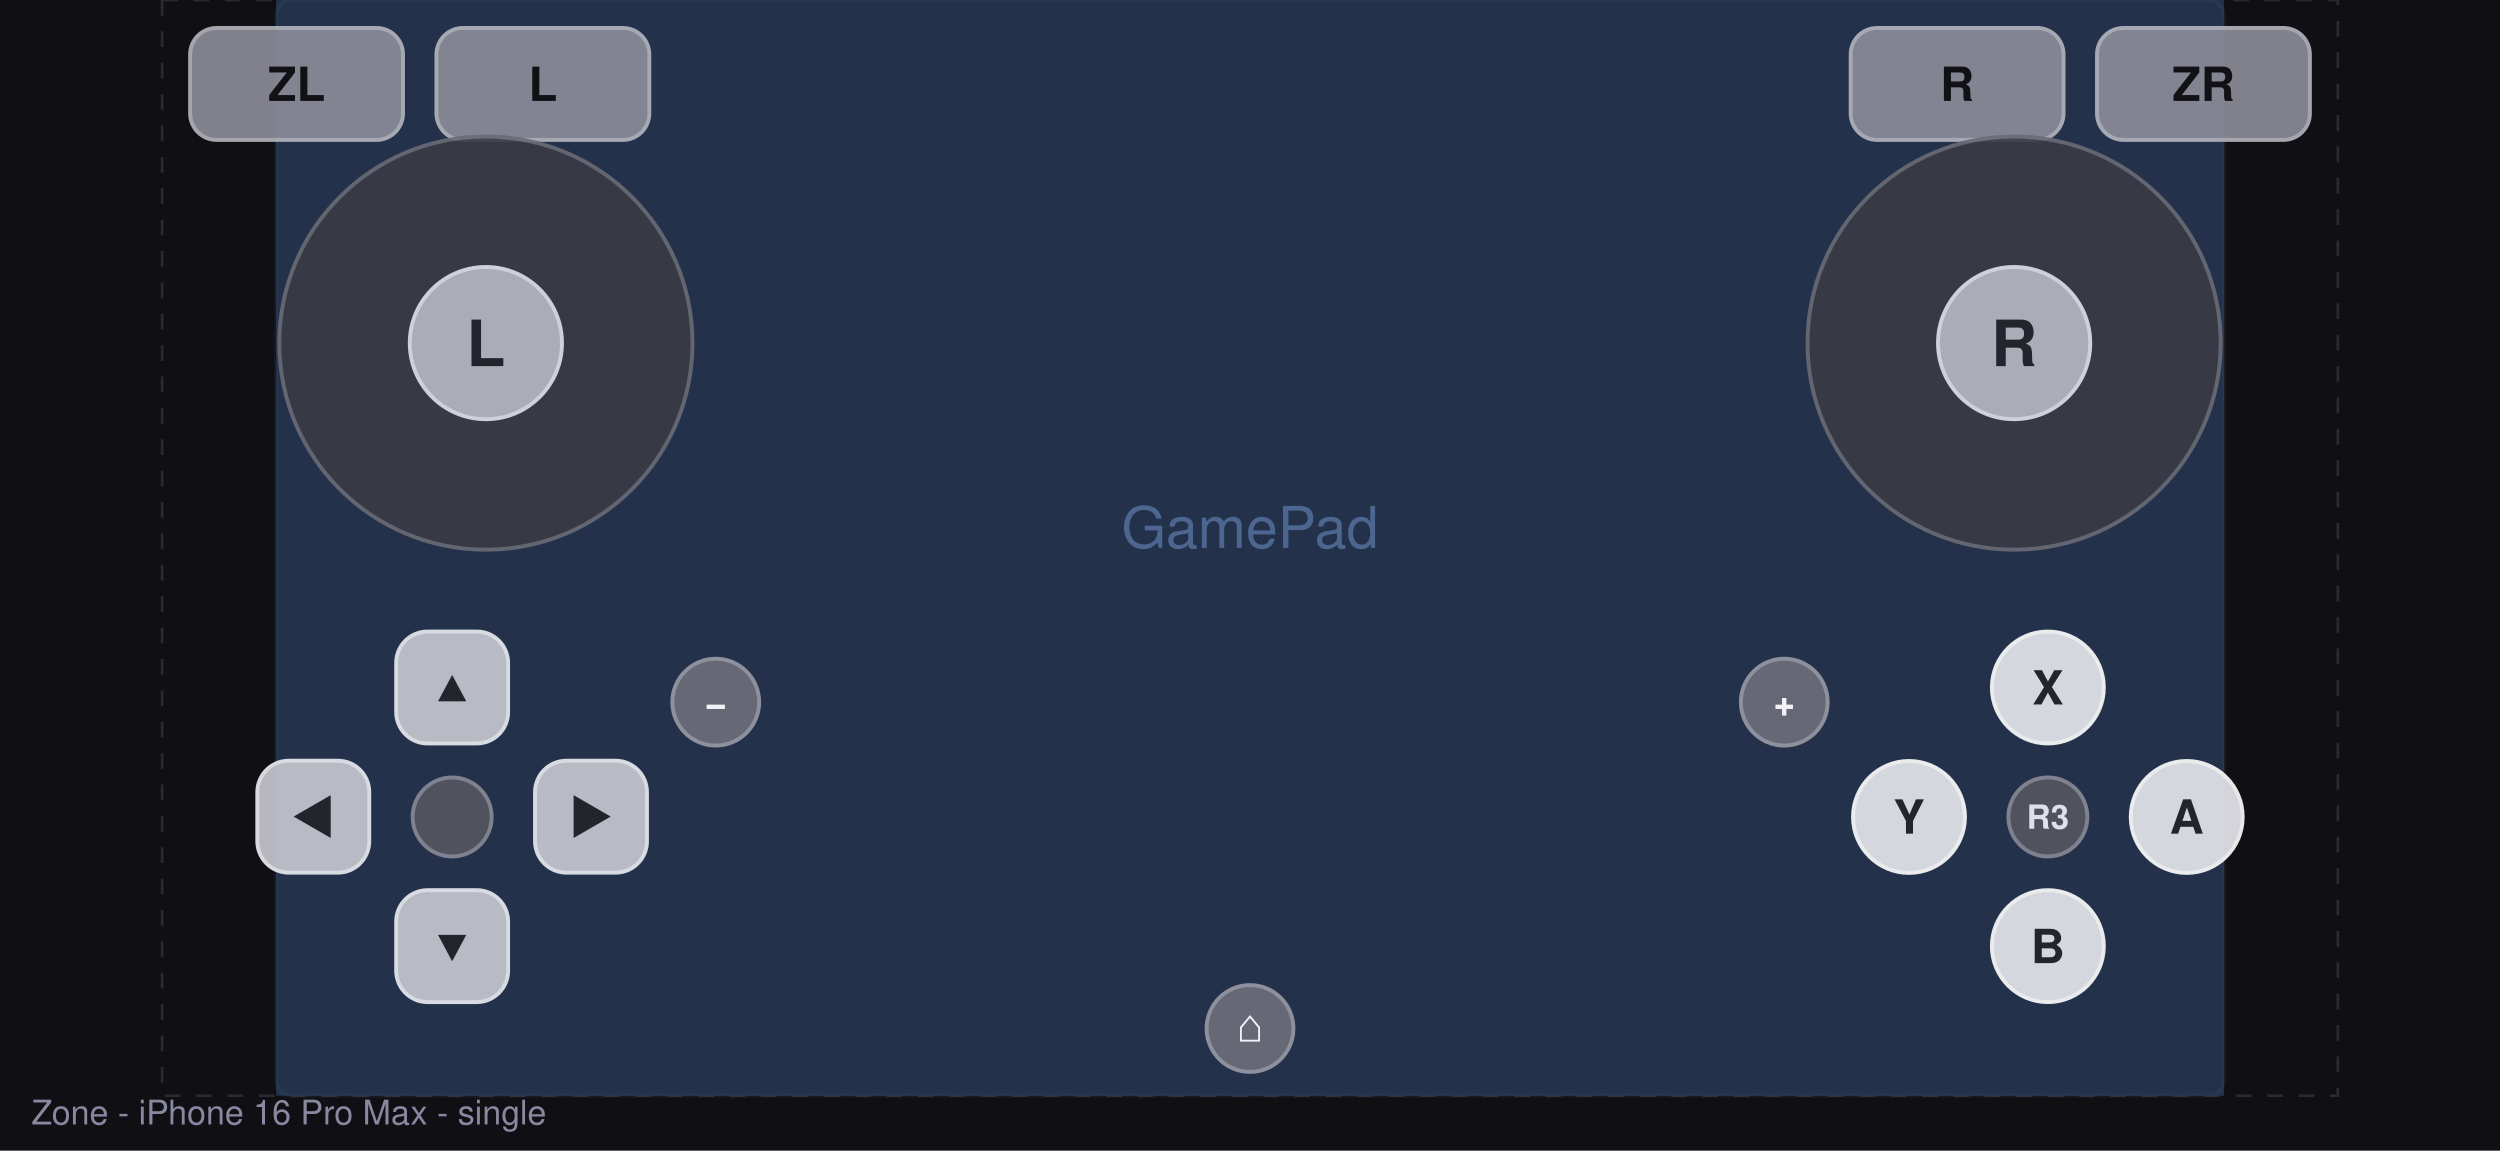
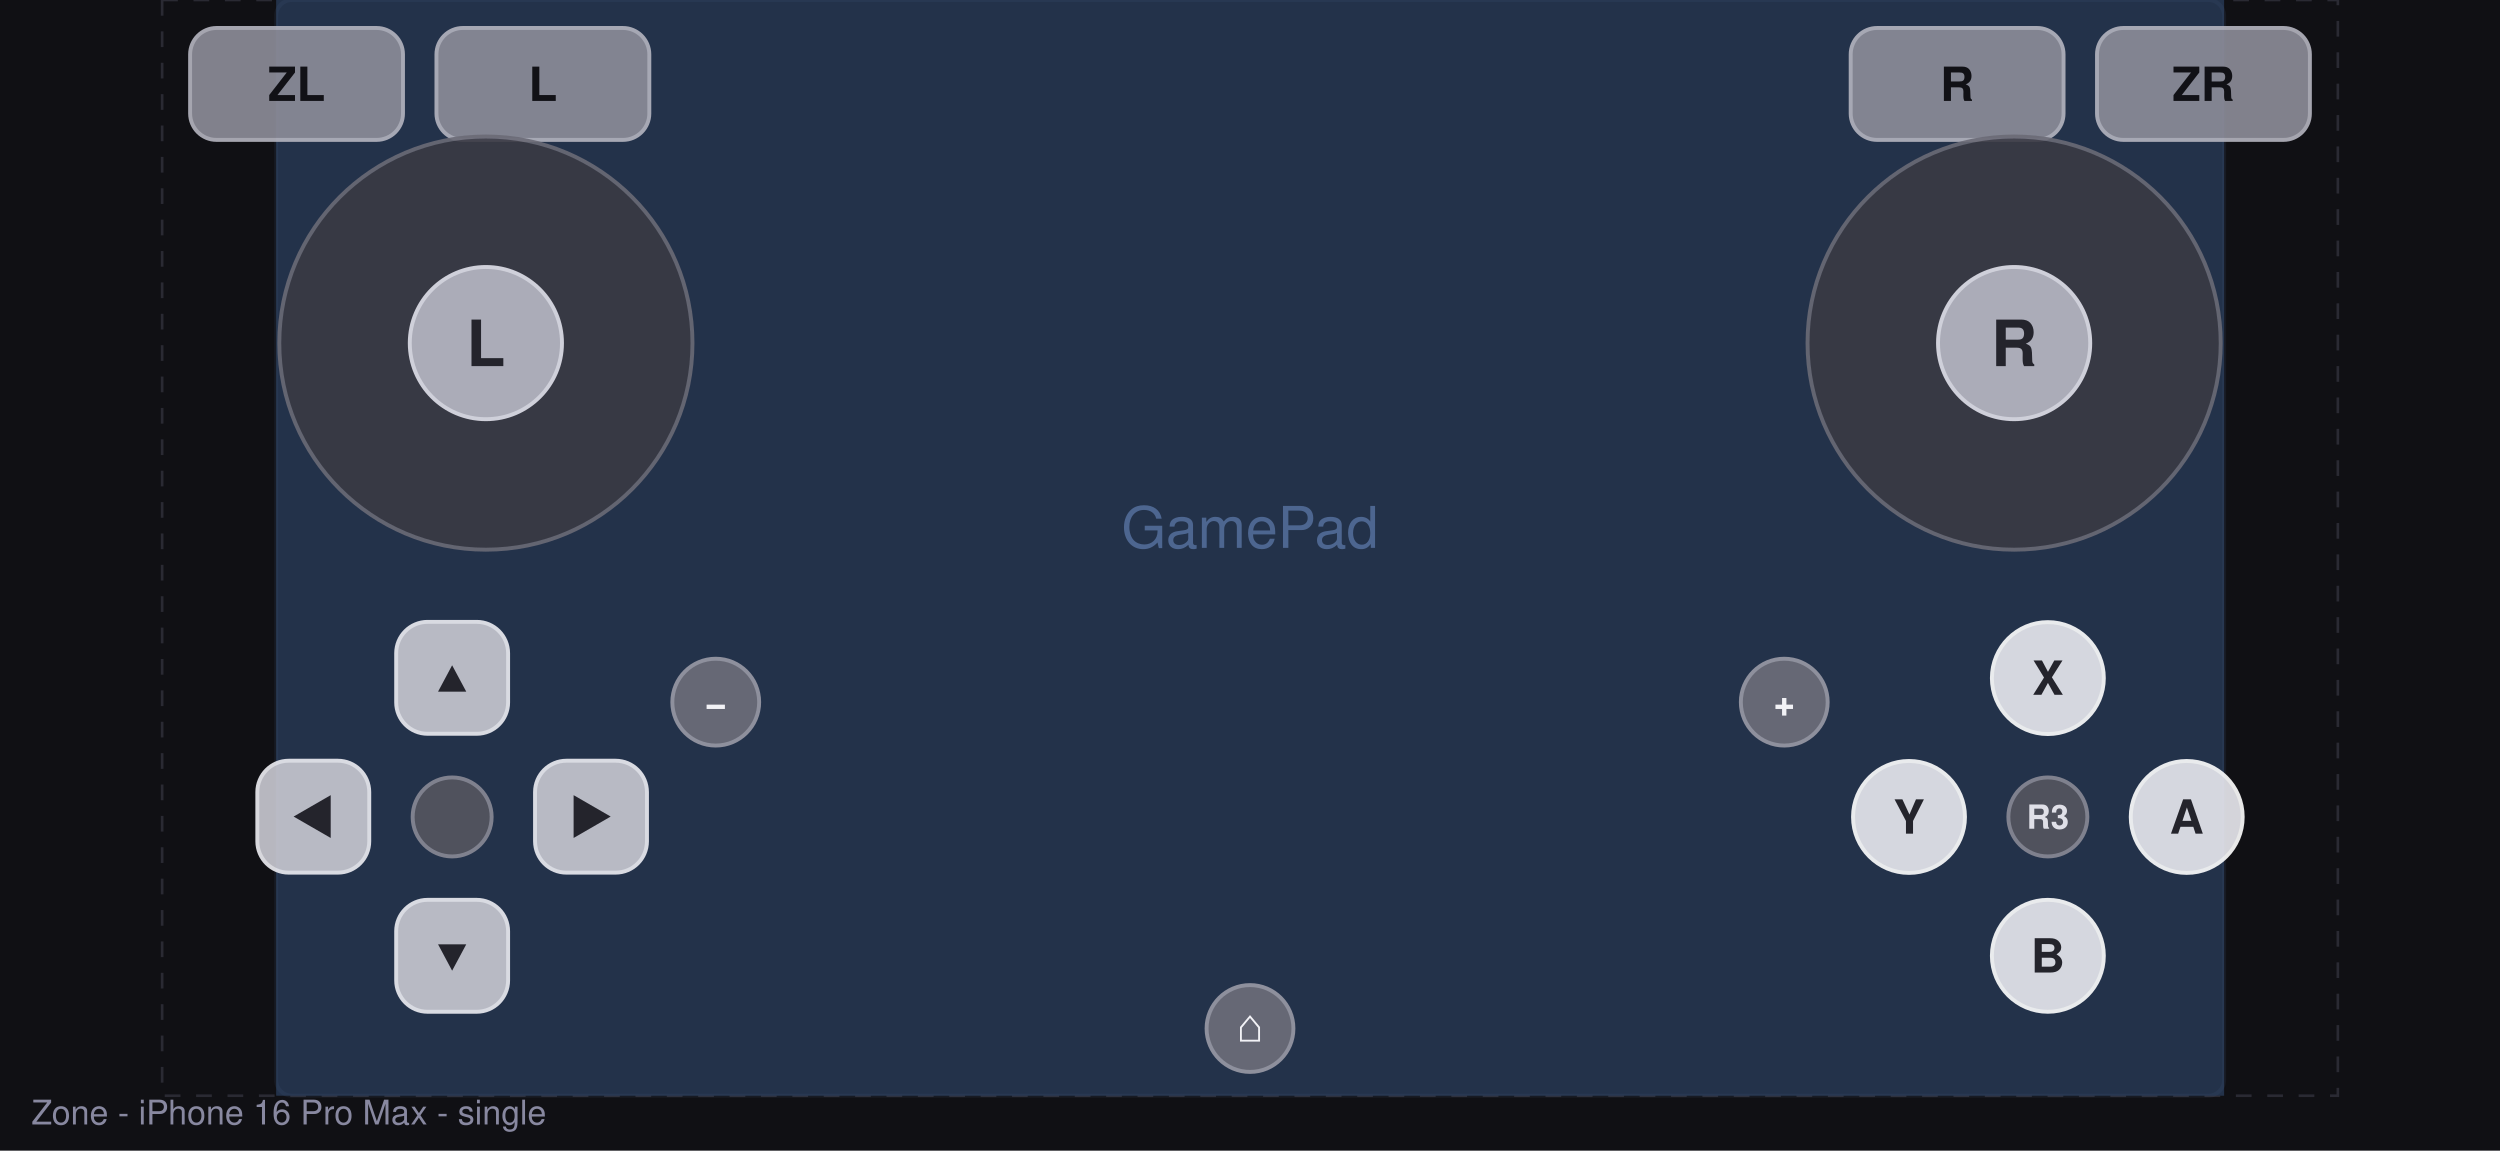
<svg xmlns="http://www.w3.org/2000/svg" width="956" height="440" viewBox="0 0 956.0 440.0" font-family="-apple-system, Helvetica, sans-serif">
  <rect width="100%" height="100%" fill="#101014" />
  <rect x="62.0" y="0.0" width="832.0" height="419.0" fill="none" stroke="#2a2a33" stroke-dasharray="6 6" />
  <rect x="105.6" y="0.0" width="744.9" height="419.0" fill="#23324a" />
  <text x="478.0" y="209.5" fill="#4d6690" font-size="22" text-anchor="middle">GamePad</text>
  <rect x="105.6" y="0.0" width="744.9" height="419.0" rx="6.0" fill="none" stroke="#4d6690" stroke-width="1.5" opacity="0.12" />
  <rect x="72.7" y="10.7" width="81.4" height="42.8" rx="10.1" fill="#8d8d99" stroke="#b5b5c0" stroke-width="1.5" opacity="0.9" />
  <text x="113.4" y="38.6" fill="#111116" font-size="18.0" font-weight="600" text-anchor="middle" opacity="1.0">ZL</text>
  <rect x="166.9" y="10.7" width="81.4" height="42.8" rx="10.1" fill="#8d8d99" stroke="#b5b5c0" stroke-width="1.5" opacity="0.9" />
  <text x="207.6" y="38.6" fill="#111116" font-size="18.0" font-weight="600" text-anchor="middle" opacity="1.0">L</text>
  <rect x="801.9" y="10.7" width="81.4" height="42.8" rx="10.1" fill="#8d8d99" stroke="#b5b5c0" stroke-width="1.5" opacity="0.9" />
  <text x="842.6" y="38.6" fill="#111116" font-size="18.0" font-weight="600" text-anchor="middle" opacity="1.0">ZR</text>
  <rect x="707.7" y="10.7" width="81.4" height="42.8" rx="10.1" fill="#8d8d99" stroke="#b5b5c0" stroke-width="1.5" opacity="0.9" />
  <text x="748.4" y="38.6" fill="#111116" font-size="18.0" font-weight="600" text-anchor="middle" opacity="1.0">R</text>
  <circle cx="185.8" cy="131.2" r="79.0" fill="#3a3a44" stroke="#6a6a76" stroke-width="1.5" opacity="0.9" />
  <circle cx="185.8" cy="131.2" r="29.1" fill="#b8b8c4" stroke="#e0e0ea" stroke-width="1.5" opacity="0.9" />
  <text x="185.8" y="140.0" fill="#24242c" font-size="24.4" font-weight="600" text-anchor="middle" opacity="1.0">L</text>
  <circle cx="770.2" cy="131.2" r="79.0" fill="#3a3a44" stroke="#6a6a76" stroke-width="1.5" opacity="0.9" />
  <circle cx="770.2" cy="131.2" r="29.1" fill="#b8b8c4" stroke="#e0e0ea" stroke-width="1.5" opacity="0.9" />
  <text x="770.2" y="140.0" fill="#24242c" font-size="24.4" font-weight="600" text-anchor="middle" opacity="1.0">R</text>
-   <rect x="151.5" y="241.5" width="42.8" height="42.8" rx="12.0" fill="#c9c9d2" stroke="#ededf3" stroke-width="1.5" opacity="0.9" />
-   <text x="172.9" y="269.4" fill="#24242c" font-size="18.0" font-weight="600" text-anchor="middle" opacity="1.0">▲</text>
-   <rect x="151.5" y="340.4" width="42.8" height="42.8" rx="12.0" fill="#c9c9d2" stroke="#ededf3" stroke-width="1.5" opacity="0.9" />
-   <text x="172.9" y="368.3" fill="#24242c" font-size="18.0" font-weight="600" text-anchor="middle" opacity="1.0">▼</text>
+   <rect x="151.5" y="237.8" width="42.8" height="42.8" rx="12.0" fill="#c9c9d2" stroke="#ededf3" stroke-width="1.5" opacity="0.9" />
+   <text x="172.9" y="265.7" fill="#24242c" font-size="18.0" font-weight="600" text-anchor="middle" opacity="1.0">▲</text>
+   <rect x="151.5" y="344.1" width="42.8" height="42.8" rx="12.0" fill="#c9c9d2" stroke="#ededf3" stroke-width="1.5" opacity="0.9" />
+   <text x="172.9" y="371.9" fill="#24242c" font-size="18.0" font-weight="600" text-anchor="middle" opacity="1.0">▼</text>
  <rect x="98.4" y="290.9" width="42.8" height="42.8" rx="12.0" fill="#c9c9d2" stroke="#ededf3" stroke-width="1.5" opacity="0.9" />
  <text x="119.8" y="318.8" fill="#24242c" font-size="18.0" font-weight="600" text-anchor="middle" opacity="1.0">◀</text>
  <rect x="204.6" y="290.9" width="42.8" height="42.8" rx="12.0" fill="#c9c9d2" stroke="#ededf3" stroke-width="1.5" opacity="0.9" />
  <text x="226.0" y="318.8" fill="#24242c" font-size="18.0" font-weight="600" text-anchor="middle" opacity="1.0">▶</text>
  <circle cx="172.9" cy="312.4" r="15.1" fill="#55555f" stroke="#8a8a96" stroke-width="1.5" opacity="0.9" />
  <circle cx="273.7" cy="268.5" r="16.6" fill="#6e6e7a" stroke="#9a9aa6" stroke-width="1.5" opacity="0.9" />
  <text x="273.7" y="273.5" fill="#f2f2f6" font-size="13.9" font-weight="600" text-anchor="middle" opacity="1.0">−</text>
  <circle cx="682.3" cy="268.5" r="16.6" fill="#6e6e7a" stroke="#9a9aa6" stroke-width="1.5" opacity="0.9" />
  <text x="682.3" y="273.5" fill="#f2f2f6" font-size="13.9" font-weight="600" text-anchor="middle" opacity="1.0">+</text>
  <circle cx="478.0" cy="393.3" r="16.6" fill="#6e6e7a" stroke="#9a9aa6" stroke-width="1.5" opacity="0.9" />
  <text x="478.0" y="398.3" fill="#f2f2f6" font-size="13.9" font-weight="600" text-anchor="middle" opacity="1.0">⌂</text>
-   <circle cx="783.1" cy="262.9" r="21.4" fill="#e9e9ef" stroke="#ffffff" stroke-width="1.5" opacity="0.9" />
-   <text x="783.1" y="269.4" fill="#24242c" font-size="18.0" font-weight="600" text-anchor="middle" opacity="1.0">X</text>
+   <circle cx="783.1" cy="259.3" r="21.4" fill="#e9e9ef" stroke="#ffffff" stroke-width="1.5" opacity="0.9" />
+   <text x="783.1" y="265.7" fill="#24242c" font-size="18.0" font-weight="600" text-anchor="middle" opacity="1.0">X</text>
  <circle cx="730.0" cy="312.4" r="21.4" fill="#e9e9ef" stroke="#ffffff" stroke-width="1.5" opacity="0.9" />
  <text x="730.0" y="318.8" fill="#24242c" font-size="18.0" font-weight="600" text-anchor="middle" opacity="1.0">Y</text>
  <circle cx="836.2" cy="312.4" r="21.4" fill="#e9e9ef" stroke="#ffffff" stroke-width="1.5" opacity="0.9" />
  <text x="836.2" y="318.8" fill="#24242c" font-size="18.0" font-weight="600" text-anchor="middle" opacity="1.0">A</text>
-   <circle cx="783.1" cy="361.8" r="21.4" fill="#e9e9ef" stroke="#ffffff" stroke-width="1.5" opacity="0.9" />
-   <text x="783.1" y="368.3" fill="#24242c" font-size="18.0" font-weight="600" text-anchor="middle" opacity="1.0">B</text>
+   <circle cx="783.1" cy="365.5" r="21.4" fill="#e9e9ef" stroke="#ffffff" stroke-width="1.5" opacity="0.9" />
+   <text x="783.1" y="371.9" fill="#24242c" font-size="18.0" font-weight="600" text-anchor="middle" opacity="1.0">B</text>
  <circle cx="783.1" cy="312.4" r="15.1" fill="#55555f" stroke="#8a8a96" stroke-width="1.5" opacity="0.9" />
  <text x="783.1" y="316.9" fill="#e0e0e8" font-size="12.7" font-weight="600" text-anchor="middle" opacity="1.0">R3</text>
  <text x="12" y="430.0" fill="#8888a0" font-size="13">Zone - iPhone 16 Pro Max - single</text>
</svg>
